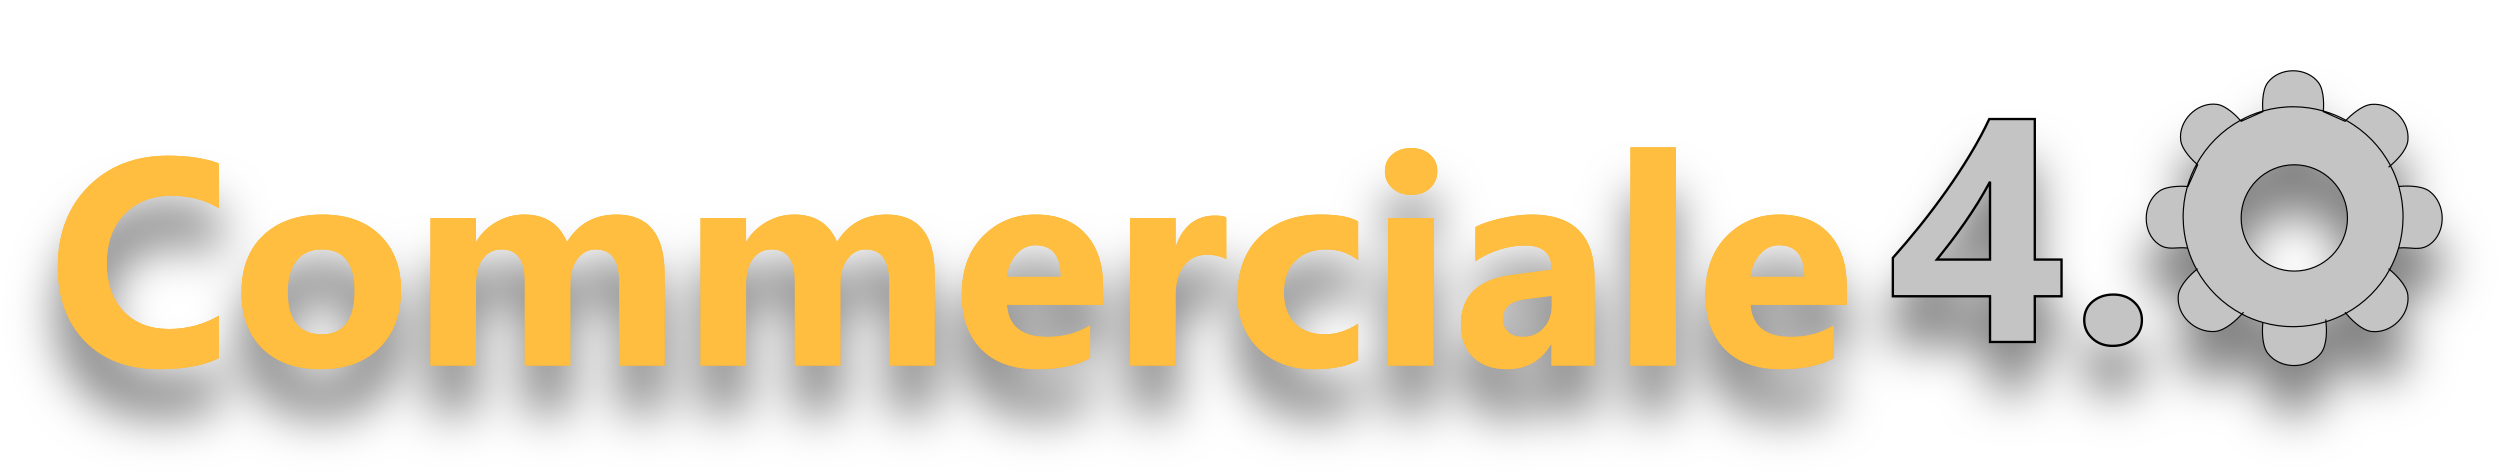
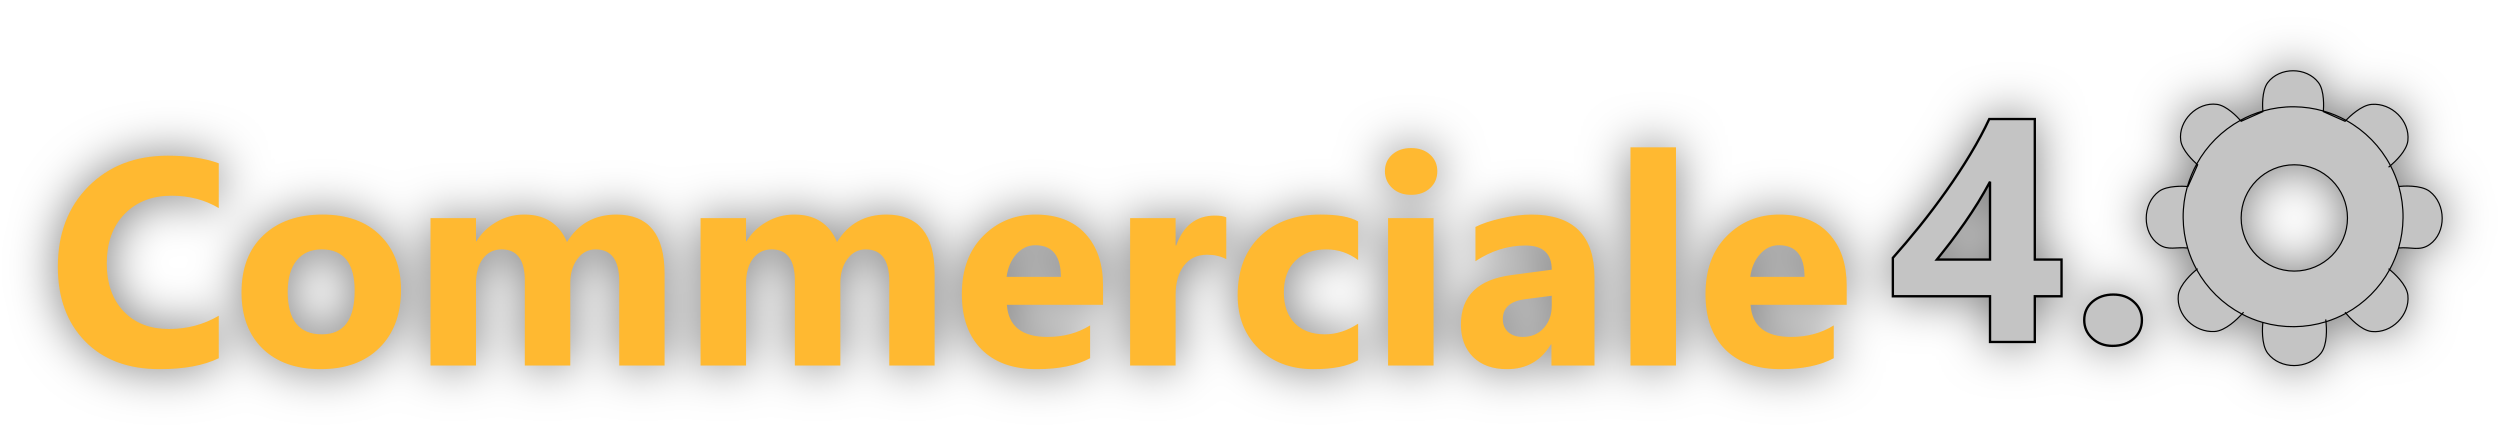
- <svg xmlns="http://www.w3.org/2000/svg" width="212" height="40" viewBox="0 0 212 40" fill="none">
+ <svg xmlns="http://www.w3.org/2000/svg" width="212" height="36" viewBox="0 0 212 36" fill="none">
  <g filter="url(#filter0_d)">
    <path d="M172.551 10.095V22.013H174.818V25.124H172.551V29H168.754V25.124H160.514V21.868C161.244 21.05 162 20.158 162.782 19.191C163.564 18.216 164.32 17.214 165.049 16.186C165.779 15.157 166.456 14.124 167.08 13.087C167.712 12.041 168.249 11.044 168.688 10.095H172.551ZM164.245 22.013H168.754V15.408C168.446 15.979 168.112 16.559 167.752 17.148C167.392 17.728 167.014 18.304 166.618 18.875C166.223 19.438 165.823 19.987 165.418 20.523C165.014 21.05 164.623 21.547 164.245 22.013ZM179.143 29.33C178.457 29.33 177.886 29.119 177.429 28.697C176.972 28.275 176.743 27.756 176.743 27.141C176.743 26.508 176.976 25.99 177.442 25.585C177.917 25.181 178.505 24.979 179.208 24.979C179.92 24.979 180.5 25.186 180.949 25.599C181.406 26.003 181.634 26.517 181.634 27.141C181.634 27.783 181.401 28.31 180.936 28.723C180.479 29.127 179.881 29.33 179.143 29.33Z" fill="#C4C4C4" />
    <path d="M172.551 10.095H172.651V9.995H172.551V10.095ZM172.551 22.013H172.451V22.113H172.551V22.013ZM174.818 22.013H174.918V21.913H174.818V22.013ZM174.818 25.124V25.224H174.918V25.124H174.818ZM172.551 25.124V25.024H172.451V25.124H172.551ZM172.551 29V29.1H172.651V29H172.551ZM168.754 29H168.654V29.1H168.754V29ZM168.754 25.124H168.854V25.024H168.754V25.124ZM160.514 25.124H160.414V25.224H160.514V25.124ZM160.514 21.868L160.44 21.801L160.414 21.829V21.868H160.514ZM162.782 19.191L162.859 19.254L162.86 19.254L162.782 19.191ZM167.08 13.087L166.994 13.036L166.994 13.036L167.08 13.087ZM168.688 10.095V9.995H168.624L168.597 10.053L168.688 10.095ZM164.245 22.013L164.167 21.95L164.035 22.113H164.245V22.013ZM168.754 22.013V22.113H168.854V22.013H168.754ZM168.754 15.408H168.854L168.666 15.36L168.754 15.408ZM167.752 17.148L167.837 17.201L167.837 17.2L167.752 17.148ZM166.618 18.875L166.7 18.933L166.7 18.932L166.618 18.875ZM165.418 20.523L165.498 20.584L165.498 20.583L165.418 20.523ZM172.451 10.095V22.013H172.651V10.095H172.451ZM172.551 22.113H174.818V21.913H172.551V22.113ZM174.718 22.013V25.124H174.918V22.013H174.718ZM174.818 25.024H172.551V25.224H174.818V25.024ZM172.451 25.124V29H172.651V25.124H172.451ZM172.551 28.9H168.754V29.1H172.551V28.9ZM168.854 29V25.124H168.654V29H168.854ZM168.754 25.024H160.514V25.224H168.754V25.024ZM160.614 25.124V21.868H160.414V25.124H160.614ZM160.589 21.934C161.319 21.116 162.076 20.222 162.859 19.254L162.704 19.128C161.923 20.094 161.168 20.985 160.44 21.801L160.589 21.934ZM162.86 19.254C163.643 18.277 164.4 17.273 165.131 16.243L164.968 16.128C164.239 17.154 163.485 18.155 162.704 19.129L162.86 19.254ZM165.131 16.243C165.862 15.213 166.54 14.178 167.165 13.139L166.994 13.036C166.371 14.071 165.696 15.101 164.968 16.128L165.131 16.243ZM167.165 13.139C167.8 12.091 168.338 11.09 168.779 10.137L168.597 10.053C168.16 10.998 167.625 11.992 166.994 13.036L167.165 13.139ZM168.688 10.195H172.551V9.995H168.688V10.195ZM164.245 22.113H168.754V21.913H164.245V22.113ZM168.854 22.013V15.408H168.654V22.013H168.854ZM168.666 15.36C168.359 15.93 168.026 16.508 167.667 17.096L167.837 17.2C168.199 16.61 168.533 16.028 168.842 15.455L168.666 15.36ZM167.667 17.095C167.308 17.674 166.931 18.248 166.536 18.818L166.7 18.932C167.097 18.359 167.476 17.782 167.837 17.201L167.667 17.095ZM166.536 18.817C166.141 19.379 165.742 19.927 165.339 20.463L165.498 20.583C165.903 20.046 166.304 19.496 166.7 18.933L166.536 18.817ZM165.339 20.462C164.935 20.989 164.545 21.485 164.167 21.95L164.323 22.076C164.701 21.609 165.093 21.112 165.498 20.584L165.339 20.462ZM177.442 25.585L177.377 25.509L177.376 25.51L177.442 25.585ZM180.949 25.599L180.881 25.672L180.882 25.674L180.949 25.599ZM180.936 28.723L181.002 28.798L181.002 28.798L180.936 28.723ZM179.143 29.23C178.479 29.23 177.933 29.026 177.497 28.623L177.361 28.77C177.838 29.211 178.435 29.43 179.143 29.43V29.23ZM177.497 28.623C177.06 28.22 176.843 27.728 176.843 27.141H176.643C176.643 27.785 176.884 28.33 177.361 28.77L177.497 28.623ZM176.843 27.141C176.843 26.536 177.064 26.046 177.507 25.661L177.376 25.51C176.888 25.934 176.643 26.48 176.643 27.141H176.843ZM177.507 25.662C177.961 25.275 178.526 25.079 179.208 25.079V24.879C178.485 24.879 177.872 25.088 177.377 25.509L177.507 25.662ZM179.208 25.079C179.9 25.079 180.454 25.279 180.881 25.672L181.016 25.525C180.547 25.092 179.941 24.879 179.208 24.879V25.079ZM180.882 25.674C181.317 26.058 181.534 26.545 181.534 27.141H181.734C181.734 26.489 181.494 25.948 181.015 25.524L180.882 25.674ZM181.534 27.141C181.534 27.755 181.313 28.255 180.869 28.648L181.002 28.798C181.49 28.365 181.734 27.81 181.734 27.141H181.534ZM180.869 28.648C180.434 29.033 179.862 29.23 179.143 29.23V29.43C179.9 29.43 180.523 29.222 181.002 28.798L180.869 28.648Z" fill="black" />
-     <path d="M18.551 30.377C17.273 30.996 15.605 31.305 13.546 31.305C10.86 31.305 8.749 30.516 7.21 28.937C5.672 27.358 4.903 25.255 4.903 22.626C4.903 19.826 5.766 17.556 7.491 15.815C9.225 14.073 11.471 13.202 14.229 13.202C15.938 13.202 17.379 13.418 18.551 13.849V17.645C17.379 16.946 16.044 16.596 14.547 16.596C12.903 16.596 11.576 17.113 10.567 18.146C9.558 19.18 9.054 20.579 9.054 22.345C9.054 24.038 9.53 25.389 10.482 26.398C11.434 27.399 12.716 27.899 14.327 27.899C15.865 27.899 17.273 27.525 18.551 26.776V30.377ZM27.181 31.305C25.098 31.305 23.458 30.723 22.262 29.56C21.074 28.388 20.48 26.801 20.48 24.799C20.48 22.732 21.098 21.116 22.335 19.953C23.572 18.781 25.244 18.195 27.352 18.195C29.427 18.195 31.055 18.781 32.235 19.953C33.415 21.116 34.005 22.659 34.005 24.579C34.005 26.654 33.395 28.294 32.174 29.498C30.961 30.703 29.297 31.305 27.181 31.305ZM27.279 21.149C26.367 21.149 25.659 21.462 25.155 22.089C24.65 22.715 24.398 23.602 24.398 24.75C24.398 27.151 25.366 28.351 27.303 28.351C29.151 28.351 30.074 27.118 30.074 24.652C30.074 22.317 29.142 21.149 27.279 21.149ZM56.356 31H52.511V23.871C52.511 22.056 51.843 21.149 50.509 21.149C49.874 21.149 49.357 21.422 48.959 21.967C48.56 22.512 48.36 23.192 48.36 24.005V31H44.503V23.798C44.503 22.032 43.848 21.149 42.538 21.149C41.878 21.149 41.349 21.409 40.951 21.93C40.56 22.451 40.365 23.159 40.365 24.054V31H36.507V18.5H40.365V20.453H40.414C40.812 19.786 41.37 19.245 42.086 18.83C42.81 18.406 43.6 18.195 44.454 18.195C46.22 18.195 47.428 18.972 48.08 20.526C49.032 18.972 50.431 18.195 52.279 18.195C54.997 18.195 56.356 19.871 56.356 23.224V31ZM79.256 31H75.411V23.871C75.411 22.056 74.744 21.149 73.409 21.149C72.774 21.149 72.258 21.422 71.859 21.967C71.46 22.512 71.261 23.192 71.261 24.005V31H67.403V23.798C67.403 22.032 66.748 21.149 65.438 21.149C64.779 21.149 64.25 21.409 63.851 21.93C63.46 22.451 63.265 23.159 63.265 24.054V31H59.408V18.5H63.265V20.453H63.314C63.713 19.786 64.27 19.245 64.986 18.83C65.711 18.406 66.5 18.195 67.355 18.195C69.12 18.195 70.329 18.972 70.98 20.526C71.932 18.972 73.332 18.195 75.179 18.195C77.897 18.195 79.256 19.871 79.256 23.224V31ZM93.539 25.849H85.384C85.514 27.663 86.658 28.571 88.814 28.571C90.19 28.571 91.398 28.245 92.44 27.594V30.377C91.284 30.996 89.783 31.305 87.936 31.305C85.917 31.305 84.351 30.748 83.236 29.633C82.121 28.51 81.564 26.947 81.564 24.945C81.564 22.87 82.166 21.226 83.37 20.014C84.575 18.801 86.056 18.195 87.814 18.195C89.636 18.195 91.044 18.736 92.037 19.818C93.038 20.901 93.539 22.37 93.539 24.225V25.849ZM89.962 23.48C89.962 21.69 89.238 20.795 87.789 20.795C87.171 20.795 86.633 21.051 86.178 21.564C85.73 22.077 85.457 22.715 85.36 23.48H89.962ZM103.988 21.979C103.524 21.727 102.983 21.601 102.364 21.601C101.526 21.601 100.871 21.91 100.399 22.528C99.927 23.139 99.691 23.973 99.691 25.031V31H95.834V18.5H99.691V20.819H99.74C100.35 19.127 101.449 18.28 103.036 18.28C103.443 18.28 103.76 18.329 103.988 18.427V21.979ZM115.169 30.548C114.299 31.053 113.041 31.305 111.397 31.305C109.477 31.305 107.923 30.723 106.734 29.56C105.546 28.396 104.952 26.894 104.952 25.055C104.952 22.931 105.587 21.259 106.856 20.038C108.134 18.809 109.839 18.195 111.971 18.195C113.444 18.195 114.51 18.39 115.169 18.781V22.052C114.364 21.45 113.465 21.149 112.472 21.149C111.365 21.149 110.486 21.474 109.835 22.125C109.192 22.768 108.871 23.66 108.871 24.799C108.871 25.906 109.18 26.776 109.798 27.411C110.417 28.038 111.267 28.351 112.35 28.351C113.31 28.351 114.25 28.05 115.169 27.448V30.548ZM119.662 16.523C119.011 16.523 118.478 16.331 118.062 15.949C117.647 15.558 117.44 15.082 117.44 14.521C117.44 13.943 117.647 13.471 118.062 13.104C118.478 12.738 119.011 12.555 119.662 12.555C120.321 12.555 120.854 12.738 121.261 13.104C121.676 13.471 121.883 13.943 121.883 14.521C121.883 15.106 121.676 15.587 121.261 15.961C120.854 16.335 120.321 16.523 119.662 16.523ZM121.566 31H117.708V18.5H121.566V31ZM135.213 31H131.563V29.206H131.515C130.676 30.605 129.435 31.305 127.792 31.305C126.579 31.305 125.623 30.963 124.923 30.28C124.231 29.588 123.885 28.669 123.885 27.521C123.885 25.096 125.322 23.696 128.194 23.322L131.588 22.87C131.588 21.503 130.847 20.819 129.366 20.819C127.877 20.819 126.461 21.263 125.118 22.15V19.245C125.655 18.968 126.388 18.724 127.315 18.512C128.251 18.301 129.102 18.195 129.867 18.195C133.431 18.195 135.213 19.973 135.213 23.529V31ZM131.588 25.922V25.08L129.317 25.373C128.064 25.535 127.438 26.101 127.438 27.069C127.438 27.509 127.588 27.871 127.889 28.156C128.198 28.433 128.613 28.571 129.134 28.571C129.859 28.571 130.449 28.323 130.904 27.826C131.36 27.322 131.588 26.687 131.588 25.922ZM142.123 31H138.265V12.494H142.123V31ZM156.6 25.849H148.446C148.576 27.663 149.719 28.571 151.876 28.571C153.251 28.571 154.46 28.245 155.501 27.594V30.377C154.346 30.996 152.844 31.305 150.997 31.305C148.979 31.305 147.412 30.748 146.297 29.633C145.182 28.51 144.625 26.947 144.625 24.945C144.625 22.87 145.227 21.226 146.432 20.014C147.636 18.801 149.117 18.195 150.875 18.195C152.698 18.195 154.106 18.736 155.099 19.818C156.1 20.901 156.6 22.37 156.6 24.225V25.849ZM153.023 23.48C153.023 21.69 152.299 20.795 150.851 20.795C150.232 20.795 149.695 21.051 149.239 21.564C148.792 22.077 148.519 22.715 148.421 23.48H153.023Z" fill="#F9B126" style="mix-blend-mode:lighten" />
-     <path d="M18.551 30.377C17.273 30.996 15.605 31.305 13.546 31.305C10.86 31.305 8.749 30.516 7.21 28.937C5.672 27.358 4.903 25.255 4.903 22.626C4.903 19.826 5.766 17.556 7.491 15.815C9.225 14.073 11.471 13.202 14.229 13.202C15.938 13.202 17.379 13.418 18.551 13.849V17.645C17.379 16.946 16.044 16.596 14.547 16.596C12.903 16.596 11.576 17.113 10.567 18.146C9.558 19.18 9.054 20.579 9.054 22.345C9.054 24.038 9.53 25.389 10.482 26.398C11.434 27.399 12.716 27.899 14.327 27.899C15.865 27.899 17.273 27.525 18.551 26.776V30.377ZM27.181 31.305C25.098 31.305 23.458 30.723 22.262 29.56C21.074 28.388 20.48 26.801 20.48 24.799C20.48 22.732 21.098 21.116 22.335 19.953C23.572 18.781 25.244 18.195 27.352 18.195C29.427 18.195 31.055 18.781 32.235 19.953C33.415 21.116 34.005 22.659 34.005 24.579C34.005 26.654 33.395 28.294 32.174 29.498C30.961 30.703 29.297 31.305 27.181 31.305ZM27.279 21.149C26.367 21.149 25.659 21.462 25.155 22.089C24.65 22.715 24.398 23.602 24.398 24.75C24.398 27.151 25.366 28.351 27.303 28.351C29.151 28.351 30.074 27.118 30.074 24.652C30.074 22.317 29.142 21.149 27.279 21.149ZM56.356 31H52.511V23.871C52.511 22.056 51.843 21.149 50.509 21.149C49.874 21.149 49.357 21.422 48.959 21.967C48.56 22.512 48.36 23.192 48.36 24.005V31H44.503V23.798C44.503 22.032 43.848 21.149 42.538 21.149C41.878 21.149 41.349 21.409 40.951 21.93C40.56 22.451 40.365 23.159 40.365 24.054V31H36.507V18.5H40.365V20.453H40.414C40.812 19.786 41.37 19.245 42.086 18.83C42.81 18.406 43.6 18.195 44.454 18.195C46.22 18.195 47.428 18.972 48.08 20.526C49.032 18.972 50.431 18.195 52.279 18.195C54.997 18.195 56.356 19.871 56.356 23.224V31ZM79.256 31H75.411V23.871C75.411 22.056 74.744 21.149 73.409 21.149C72.774 21.149 72.258 21.422 71.859 21.967C71.46 22.512 71.261 23.192 71.261 24.005V31H67.403V23.798C67.403 22.032 66.748 21.149 65.438 21.149C64.779 21.149 64.25 21.409 63.851 21.93C63.46 22.451 63.265 23.159 63.265 24.054V31H59.408V18.5H63.265V20.453H63.314C63.713 19.786 64.27 19.245 64.986 18.83C65.711 18.406 66.5 18.195 67.355 18.195C69.12 18.195 70.329 18.972 70.98 20.526C71.932 18.972 73.332 18.195 75.179 18.195C77.897 18.195 79.256 19.871 79.256 23.224V31ZM93.539 25.849H85.384C85.514 27.663 86.658 28.571 88.814 28.571C90.19 28.571 91.398 28.245 92.44 27.594V30.377C91.284 30.996 89.783 31.305 87.936 31.305C85.917 31.305 84.351 30.748 83.236 29.633C82.121 28.51 81.564 26.947 81.564 24.945C81.564 22.87 82.166 21.226 83.37 20.014C84.575 18.801 86.056 18.195 87.814 18.195C89.636 18.195 91.044 18.736 92.037 19.818C93.038 20.901 93.539 22.37 93.539 24.225V25.849ZM89.962 23.48C89.962 21.69 89.238 20.795 87.789 20.795C87.171 20.795 86.633 21.051 86.178 21.564C85.73 22.077 85.457 22.715 85.36 23.48H89.962ZM103.988 21.979C103.524 21.727 102.983 21.601 102.364 21.601C101.526 21.601 100.871 21.91 100.399 22.528C99.927 23.139 99.691 23.973 99.691 25.031V31H95.834V18.5H99.691V20.819H99.74C100.35 19.127 101.449 18.28 103.036 18.28C103.443 18.28 103.76 18.329 103.988 18.427V21.979ZM115.169 30.548C114.299 31.053 113.041 31.305 111.397 31.305C109.477 31.305 107.923 30.723 106.734 29.56C105.546 28.396 104.952 26.894 104.952 25.055C104.952 22.931 105.587 21.259 106.856 20.038C108.134 18.809 109.839 18.195 111.971 18.195C113.444 18.195 114.51 18.39 115.169 18.781V22.052C114.364 21.45 113.465 21.149 112.472 21.149C111.365 21.149 110.486 21.474 109.835 22.125C109.192 22.768 108.871 23.66 108.871 24.799C108.871 25.906 109.18 26.776 109.798 27.411C110.417 28.038 111.267 28.351 112.35 28.351C113.31 28.351 114.25 28.05 115.169 27.448V30.548ZM119.662 16.523C119.011 16.523 118.478 16.331 118.062 15.949C117.647 15.558 117.44 15.082 117.44 14.521C117.44 13.943 117.647 13.471 118.062 13.104C118.478 12.738 119.011 12.555 119.662 12.555C120.321 12.555 120.854 12.738 121.261 13.104C121.676 13.471 121.883 13.943 121.883 14.521C121.883 15.106 121.676 15.587 121.261 15.961C120.854 16.335 120.321 16.523 119.662 16.523ZM121.566 31H117.708V18.5H121.566V31ZM135.213 31H131.563V29.206H131.515C130.676 30.605 129.435 31.305 127.792 31.305C126.579 31.305 125.623 30.963 124.923 30.28C124.231 29.588 123.885 28.669 123.885 27.521C123.885 25.096 125.322 23.696 128.194 23.322L131.588 22.87C131.588 21.503 130.847 20.819 129.366 20.819C127.877 20.819 126.461 21.263 125.118 22.15V19.245C125.655 18.968 126.388 18.724 127.315 18.512C128.251 18.301 129.102 18.195 129.867 18.195C133.431 18.195 135.213 19.973 135.213 23.529V31ZM131.588 25.922V25.08L129.317 25.373C128.064 25.535 127.438 26.101 127.438 27.069C127.438 27.509 127.588 27.871 127.889 28.156C128.198 28.433 128.613 28.571 129.134 28.571C129.859 28.571 130.449 28.323 130.904 27.826C131.36 27.322 131.588 26.687 131.588 25.922ZM142.123 31H138.265V12.494H142.123V31ZM156.6 25.849H148.446C148.576 27.663 149.719 28.571 151.876 28.571C153.251 28.571 154.46 28.245 155.501 27.594V30.377C154.346 30.996 152.844 31.305 150.997 31.305C148.979 31.305 147.412 30.748 146.297 29.633C145.182 28.51 144.625 26.947 144.625 24.945C144.625 22.87 145.227 21.226 146.432 20.014C147.636 18.801 149.117 18.195 150.875 18.195C152.698 18.195 154.106 18.736 155.099 19.818C156.1 20.901 156.6 22.37 156.6 24.225V25.849ZM153.023 23.48C153.023 21.69 152.299 20.795 150.851 20.795C150.232 20.795 149.695 21.051 149.239 21.564C148.792 22.077 148.519 22.715 148.421 23.48H153.023Z" fill="url(#paint0_linear)" />
+     <path d="M18.551 30.377C17.273 30.996 15.605 31.305 13.546 31.305C10.86 31.305 8.749 30.516 7.21 28.937C5.672 27.358 4.903 25.255 4.903 22.626C4.903 19.826 5.766 17.556 7.491 15.815C9.225 14.073 11.471 13.202 14.229 13.202C15.938 13.202 17.379 13.418 18.551 13.849V17.645C17.379 16.946 16.044 16.596 14.547 16.596C12.903 16.596 11.576 17.113 10.567 18.146C9.558 19.18 9.054 20.579 9.054 22.345C9.054 24.038 9.53 25.389 10.482 26.398C11.434 27.399 12.716 27.899 14.327 27.899C15.865 27.899 17.273 27.525 18.551 26.776V30.377ZM27.181 31.305C25.098 31.305 23.458 30.723 22.262 29.56C21.074 28.388 20.48 26.801 20.48 24.799C20.48 22.732 21.098 21.116 22.335 19.953C23.572 18.781 25.244 18.195 27.352 18.195C29.427 18.195 31.055 18.781 32.235 19.953C33.415 21.116 34.005 22.659 34.005 24.579C34.005 26.654 33.395 28.294 32.174 29.498C30.961 30.703 29.297 31.305 27.181 31.305ZM27.279 21.149C26.367 21.149 25.659 21.462 25.155 22.089C24.65 22.715 24.398 23.602 24.398 24.75C24.398 27.151 25.366 28.351 27.303 28.351C29.151 28.351 30.074 27.118 30.074 24.652C30.074 22.317 29.142 21.149 27.279 21.149ZM56.356 31H52.511V23.871C52.511 22.056 51.843 21.149 50.509 21.149C49.874 21.149 49.357 21.422 48.959 21.967C48.56 22.512 48.36 23.192 48.36 24.005V31H44.503V23.798C44.503 22.032 43.848 21.149 42.538 21.149C41.878 21.149 41.349 21.409 40.951 21.93C40.56 22.451 40.365 23.159 40.365 24.054V31H36.507V18.5H40.365V20.453H40.414C40.812 19.786 41.37 19.245 42.086 18.83C42.81 18.406 43.6 18.195 44.454 18.195C46.22 18.195 47.428 18.972 48.08 20.526C49.032 18.972 50.431 18.195 52.279 18.195C54.997 18.195 56.356 19.871 56.356 23.224V31ZM79.256 31H75.411V23.871C75.411 22.056 74.744 21.149 73.409 21.149C72.774 21.149 72.258 21.422 71.859 21.967C71.46 22.512 71.261 23.192 71.261 24.005V31H67.403V23.798C67.403 22.032 66.748 21.149 65.438 21.149C64.779 21.149 64.25 21.409 63.851 21.93C63.46 22.451 63.265 23.159 63.265 24.054V31H59.408V18.5H63.265V20.453H63.314C63.713 19.786 64.27 19.245 64.986 18.83C65.711 18.406 66.5 18.195 67.355 18.195C69.12 18.195 70.329 18.972 70.98 20.526C71.932 18.972 73.332 18.195 75.179 18.195C77.897 18.195 79.256 19.871 79.256 23.224V31ZM93.539 25.849H85.384C85.514 27.663 86.658 28.571 88.814 28.571C90.19 28.571 91.398 28.245 92.44 27.594V30.377C91.284 30.996 89.783 31.305 87.936 31.305C85.917 31.305 84.351 30.748 83.236 29.633C82.121 28.51 81.564 26.947 81.564 24.945C81.564 22.87 82.166 21.226 83.37 20.014C84.575 18.801 86.056 18.195 87.814 18.195C89.636 18.195 91.044 18.736 92.037 19.818C93.038 20.901 93.539 22.37 93.539 24.225V25.849ZM89.962 23.48C89.962 21.69 89.238 20.795 87.789 20.795C87.171 20.795 86.633 21.051 86.178 21.564C85.73 22.077 85.457 22.715 85.36 23.48H89.962ZM103.988 21.979C103.524 21.727 102.983 21.601 102.364 21.601C101.526 21.601 100.871 21.91 100.399 22.528C99.927 23.139 99.691 23.973 99.691 25.031V31H95.834V18.5H99.691V20.819H99.74C100.35 19.127 101.449 18.28 103.036 18.28C103.443 18.28 103.76 18.329 103.988 18.427V21.979ZM115.169 30.548C114.299 31.053 113.041 31.305 111.397 31.305C109.477 31.305 107.923 30.723 106.734 29.56C105.546 28.396 104.952 26.894 104.952 25.055C104.952 22.931 105.587 21.259 106.856 20.038C108.134 18.809 109.839 18.195 111.971 18.195C113.444 18.195 114.51 18.39 115.169 18.781V22.052C114.364 21.45 113.465 21.149 112.472 21.149C111.365 21.149 110.486 21.474 109.835 22.125C109.192 22.768 108.871 23.66 108.871 24.799C108.871 25.906 109.18 26.776 109.798 27.411C110.417 28.038 111.267 28.351 112.35 28.351C113.31 28.351 114.25 28.05 115.169 27.448V30.548ZM119.662 16.523C119.011 16.523 118.478 16.331 118.062 15.949C117.647 15.558 117.44 15.082 117.44 14.521C117.44 13.943 117.647 13.471 118.062 13.104C118.478 12.738 119.011 12.555 119.662 12.555C120.321 12.555 120.854 12.738 121.261 13.104C121.676 13.471 121.883 13.943 121.883 14.521C121.883 15.106 121.676 15.587 121.261 15.961C120.854 16.335 120.321 16.523 119.662 16.523ZM121.566 31H117.708V18.5H121.566V31ZM135.213 31H131.563V29.206H131.515C130.676 30.605 129.435 31.305 127.792 31.305C126.579 31.305 125.623 30.963 124.923 30.28C124.231 29.588 123.885 28.669 123.885 27.521C123.885 25.096 125.322 23.696 128.194 23.322L131.588 22.87C131.588 21.503 130.847 20.819 129.366 20.819C127.877 20.819 126.461 21.263 125.118 22.15V19.245C125.655 18.968 126.388 18.724 127.315 18.512C128.251 18.301 129.102 18.195 129.867 18.195C133.431 18.195 135.213 19.973 135.213 23.529V31ZM131.588 25.922V25.08L129.317 25.373C128.064 25.535 127.438 26.101 127.438 27.069C127.438 27.509 127.588 27.871 127.889 28.156C128.198 28.433 128.613 28.571 129.134 28.571C129.859 28.571 130.449 28.323 130.904 27.826C131.36 27.322 131.588 26.687 131.588 25.922ZM142.123 31H138.265V12.494H142.123V31ZM156.6 25.849H148.446C148.576 27.663 149.719 28.571 151.876 28.571C153.251 28.571 154.46 28.245 155.501 27.594V30.377C154.346 30.996 152.844 31.305 150.997 31.305C148.979 31.305 147.412 30.748 146.297 29.633C145.182 28.51 144.625 26.947 144.625 24.945C144.625 22.87 145.227 21.226 146.432 20.014C147.636 18.801 149.117 18.195 150.875 18.195C152.698 18.195 154.106 18.736 155.099 19.818C156.1 20.901 156.6 22.37 156.6 24.225V25.849ZM153.023 23.48C153.023 21.69 152.299 20.795 150.851 20.795C150.232 20.795 149.695 21.051 149.239 21.564C148.792 22.077 148.519 22.715 148.421 23.48H153.023Z" fill="#FFB931" style="mix-blend-mode:lighten" />
    <path fill-rule="evenodd" clip-rule="evenodd" d="M185.492 15.813C185.248 16.661 185.121 17.556 185.131 18.482C185.141 19.368 185.274 20.224 185.514 21.034C185.704 21.672 185.959 22.282 186.273 22.855C187.154 24.461 188.493 25.779 190.113 26.633C190.674 26.928 191.268 27.168 191.888 27.345C192.735 27.587 193.631 27.713 194.557 27.703C195.494 27.692 196.396 27.546 197.244 27.283C197.836 27.099 198.403 26.859 198.937 26.567C200.501 25.714 201.79 24.425 202.643 22.861C202.957 22.285 203.212 21.673 203.4 21.031C203.637 20.223 203.769 19.367 203.778 18.482C203.789 17.555 203.663 16.659 203.421 15.812C203.245 15.194 203.006 14.603 202.712 14.044C201.86 12.424 200.544 11.084 198.939 10.202C198.888 10.254 198.861 10.285 198.861 10.285L197.016 9.465C197.016 9.465 197.018 9.447 197.021 9.413C196.238 9.189 195.412 9.065 194.557 9.055C193.632 9.045 192.737 9.172 191.889 9.417C191.892 9.448 191.894 9.465 191.894 9.465L190.049 10.285C190.049 10.285 190.026 10.256 189.982 10.207C188.428 11.064 187.14 12.352 186.283 13.906C186.332 13.95 186.361 13.973 186.361 13.973L185.541 15.818C185.541 15.818 185.524 15.816 185.492 15.813ZM194.557 13.973C192.068 13.973 190.049 15.992 190.049 18.482C190.049 20.971 192.068 22.989 194.557 22.989C197.047 22.989 199.066 20.971 199.066 18.482C199.066 15.992 197.047 13.973 194.557 13.973Z" fill="#C4C4C4" />
    <path d="M206.033 20.735C207.472 19.723 207.435 17.292 206.033 16.227C205.278 15.655 203.726 15.781 203.421 15.812C203.663 16.659 203.789 17.555 203.778 18.482C203.769 19.367 203.637 20.223 203.4 21.031C204.428 20.916 205.187 21.331 206.033 20.735Z" fill="#C4C4C4" />
    <path d="M201.115 28.112C202.803 28.293 204.369 26.727 204.188 25.039C204.09 24.12 202.977 23.137 202.643 22.861C201.79 24.425 200.501 25.714 198.937 26.567C199.213 26.901 200.196 28.014 201.115 28.112Z" fill="#C4C4C4" />
    <path d="M192.303 29.957C193.368 31.359 195.718 31.337 196.812 29.957C197.38 29.239 197.297 27.804 197.244 27.283C196.396 27.546 195.494 27.692 194.557 27.703C193.631 27.713 192.735 27.587 191.888 27.345C191.857 27.65 191.731 29.202 192.303 29.957Z" fill="#C4C4C4" />
    <path d="M184.722 25.039C184.541 26.727 186.101 28.208 187.795 28.112C188.721 28.06 189.746 27.035 190.113 26.633C188.493 25.779 187.154 24.461 186.273 22.855C185.948 23.123 184.82 24.114 184.722 25.039Z" fill="#C4C4C4" />
    <path d="M183.082 16.227C181.659 17.263 181.62 19.755 183.082 20.735C183.877 21.268 184.565 20.918 185.514 21.034C185.274 20.224 185.141 19.368 185.131 18.482C185.121 17.556 185.248 16.661 185.492 15.813C185.212 15.792 183.79 15.713 183.082 16.227Z" fill="#C4C4C4" />
    <path d="M188 8.851C186.318 8.622 184.698 10.242 184.927 11.924C185.039 12.748 186 13.655 186.283 13.906C187.14 12.352 188.428 11.064 189.982 10.207C189.731 9.924 188.824 8.963 188 8.851Z" fill="#C4C4C4" />
    <path d="M196.607 7.006C195.595 5.665 193.315 5.665 192.303 7.006C191.777 7.705 191.866 9.135 191.889 9.417C192.737 9.172 193.632 9.045 194.557 9.055C195.412 9.065 196.238 9.189 197.021 9.413C197.045 9.122 197.131 7.702 196.607 7.006Z" fill="#C4C4C4" />
    <path d="M204.188 11.924C204.369 10.236 202.807 8.715 201.115 8.851C200.232 8.921 199.223 9.906 198.939 10.202C200.544 11.084 201.86 12.424 202.712 14.044C203.109 13.707 204.096 12.787 204.188 11.924Z" fill="#C4C4C4" />
    <path d="M202.549 14.178C202.549 14.178 202.612 14.13 202.712 14.044M203.369 15.818C203.369 15.818 203.387 15.815 203.421 15.812M203.4 21.031C203.637 20.223 203.769 19.367 203.778 18.482C203.789 17.555 203.663 16.659 203.421 15.812M203.4 21.031C204.428 20.916 205.187 21.331 206.033 20.735C207.472 19.723 207.435 17.292 206.033 16.227C205.278 15.655 203.726 15.781 203.421 15.812M203.4 21.031C203.212 21.673 202.957 22.285 202.643 22.861M202.549 22.785C202.549 22.785 202.584 22.811 202.643 22.861M198.861 26.473C198.861 26.473 198.887 26.508 198.937 26.567M197.221 27.088C197.221 27.088 197.232 27.16 197.244 27.283M191.894 27.293C191.894 27.293 191.891 27.311 191.888 27.345M190.254 26.473C190.254 26.473 190.204 26.534 190.113 26.633M186.361 22.785C186.361 22.785 186.329 22.809 186.273 22.855M185.514 21.034C185.274 20.224 185.141 19.368 185.131 18.482C185.121 17.556 185.248 16.661 185.492 15.813M185.514 21.034C184.565 20.918 183.877 21.268 183.082 20.735C181.62 19.755 181.659 17.263 183.082 16.227C183.79 15.713 185.212 15.792 185.492 15.813M185.514 21.034C185.704 21.672 185.959 22.282 186.273 22.855M185.492 15.813C185.524 15.816 185.541 15.818 185.541 15.818L186.361 13.973C186.361 13.973 186.332 13.95 186.283 13.906M185.492 15.813C185.686 15.144 185.952 14.505 186.283 13.906M186.273 22.855C187.154 24.461 188.493 25.779 190.113 26.633M186.273 22.855C185.948 23.123 184.82 24.114 184.722 25.039C184.541 26.727 186.101 28.208 187.795 28.112C188.721 28.06 189.746 27.035 190.113 26.633M190.113 26.633C190.674 26.928 191.268 27.168 191.888 27.345M191.888 27.345C192.735 27.587 193.631 27.713 194.557 27.703C195.494 27.692 196.396 27.546 197.244 27.283M191.888 27.345C191.857 27.65 191.731 29.202 192.303 29.957C193.368 31.359 195.718 31.337 196.812 29.957C197.38 29.239 197.297 27.804 197.244 27.283M197.244 27.283C197.836 27.099 198.403 26.859 198.937 26.567M198.937 26.567C200.501 25.714 201.79 24.425 202.643 22.861M198.937 26.567C199.213 26.901 200.196 28.014 201.115 28.112C202.803 28.293 204.369 26.727 204.188 25.039C204.09 24.12 202.977 23.137 202.643 22.861M203.421 15.812C203.245 15.194 203.006 14.603 202.712 14.044M202.712 14.044C201.86 12.424 200.544 11.084 198.939 10.202M202.712 14.044C203.109 13.707 204.096 12.787 204.188 11.924C204.369 10.236 202.807 8.715 201.115 8.851C200.232 8.921 199.223 9.906 198.939 10.202M198.939 10.202C198.888 10.254 198.861 10.285 198.861 10.285L197.016 9.465C197.016 9.465 197.018 9.447 197.021 9.413M198.939 10.202C198.337 9.871 197.695 9.605 197.021 9.413M197.021 9.413C196.238 9.189 195.412 9.065 194.557 9.055C193.632 9.045 192.737 9.172 191.889 9.417M197.021 9.413C197.045 9.122 197.131 7.702 196.607 7.006C195.595 5.665 193.315 5.665 192.303 7.006C191.777 7.705 191.866 9.135 191.889 9.417M191.889 9.417C191.892 9.448 191.894 9.465 191.894 9.465L190.049 10.285C190.049 10.285 190.026 10.256 189.982 10.207M191.889 9.417C191.22 9.61 190.581 9.876 189.982 10.207M189.982 10.207C188.428 11.064 187.14 12.352 186.283 13.906M189.982 10.207C189.731 9.924 188.824 8.963 188 8.851C186.318 8.622 184.698 10.242 184.927 11.924C185.039 12.748 186 13.655 186.283 13.906M190.049 18.482C190.049 15.992 192.068 13.973 194.557 13.973C197.047 13.973 199.066 15.992 199.066 18.482C199.066 20.971 197.047 22.989 194.557 22.989C192.068 22.989 190.049 20.971 190.049 18.482Z" stroke="black" stroke-width="0.1" />
  </g>
  <defs>
-     <filter id="filter0_d" x="0" y="0" width="212" height="42" filterUnits="userSpaceOnUse" color-interpolation-filters="sRGB">
+     <filter id="filter0_d" x="0" y="-4" width="212" height="42" filterUnits="userSpaceOnUse" color-interpolation-filters="sRGB">
      <feFlood flood-opacity="0" result="BackgroundImageFix" />
      <feColorMatrix in="SourceAlpha" type="matrix" values="0 0 0 0 0 0 0 0 0 0 0 0 0 0 0 0 0 0 127 0" />
-       <feOffset dy="4" />
+       <feOffset />
      <feGaussianBlur stdDeviation="2" />
      <feColorMatrix type="matrix" values="0 0 0 0 0 0 0 0 0 0 0 0 0 0 0 0 0 0 0.5 0" />
      <feBlend mode="normal" in2="BackgroundImageFix" result="effect1_dropShadow" />
      <feBlend mode="normal" in="SourceGraphic" in2="effect1_dropShadow" result="shape" />
    </filter>
-     <linearGradient id="paint0_linear" x1="160" y1="4" x2="4" y2="4" gradientUnits="userSpaceOnUse">
-       <stop offset="1" stop-color="#FFBE3F" />
-       <stop offset="1" stop-color="white" />
-     </linearGradient>
  </defs>
</svg>
